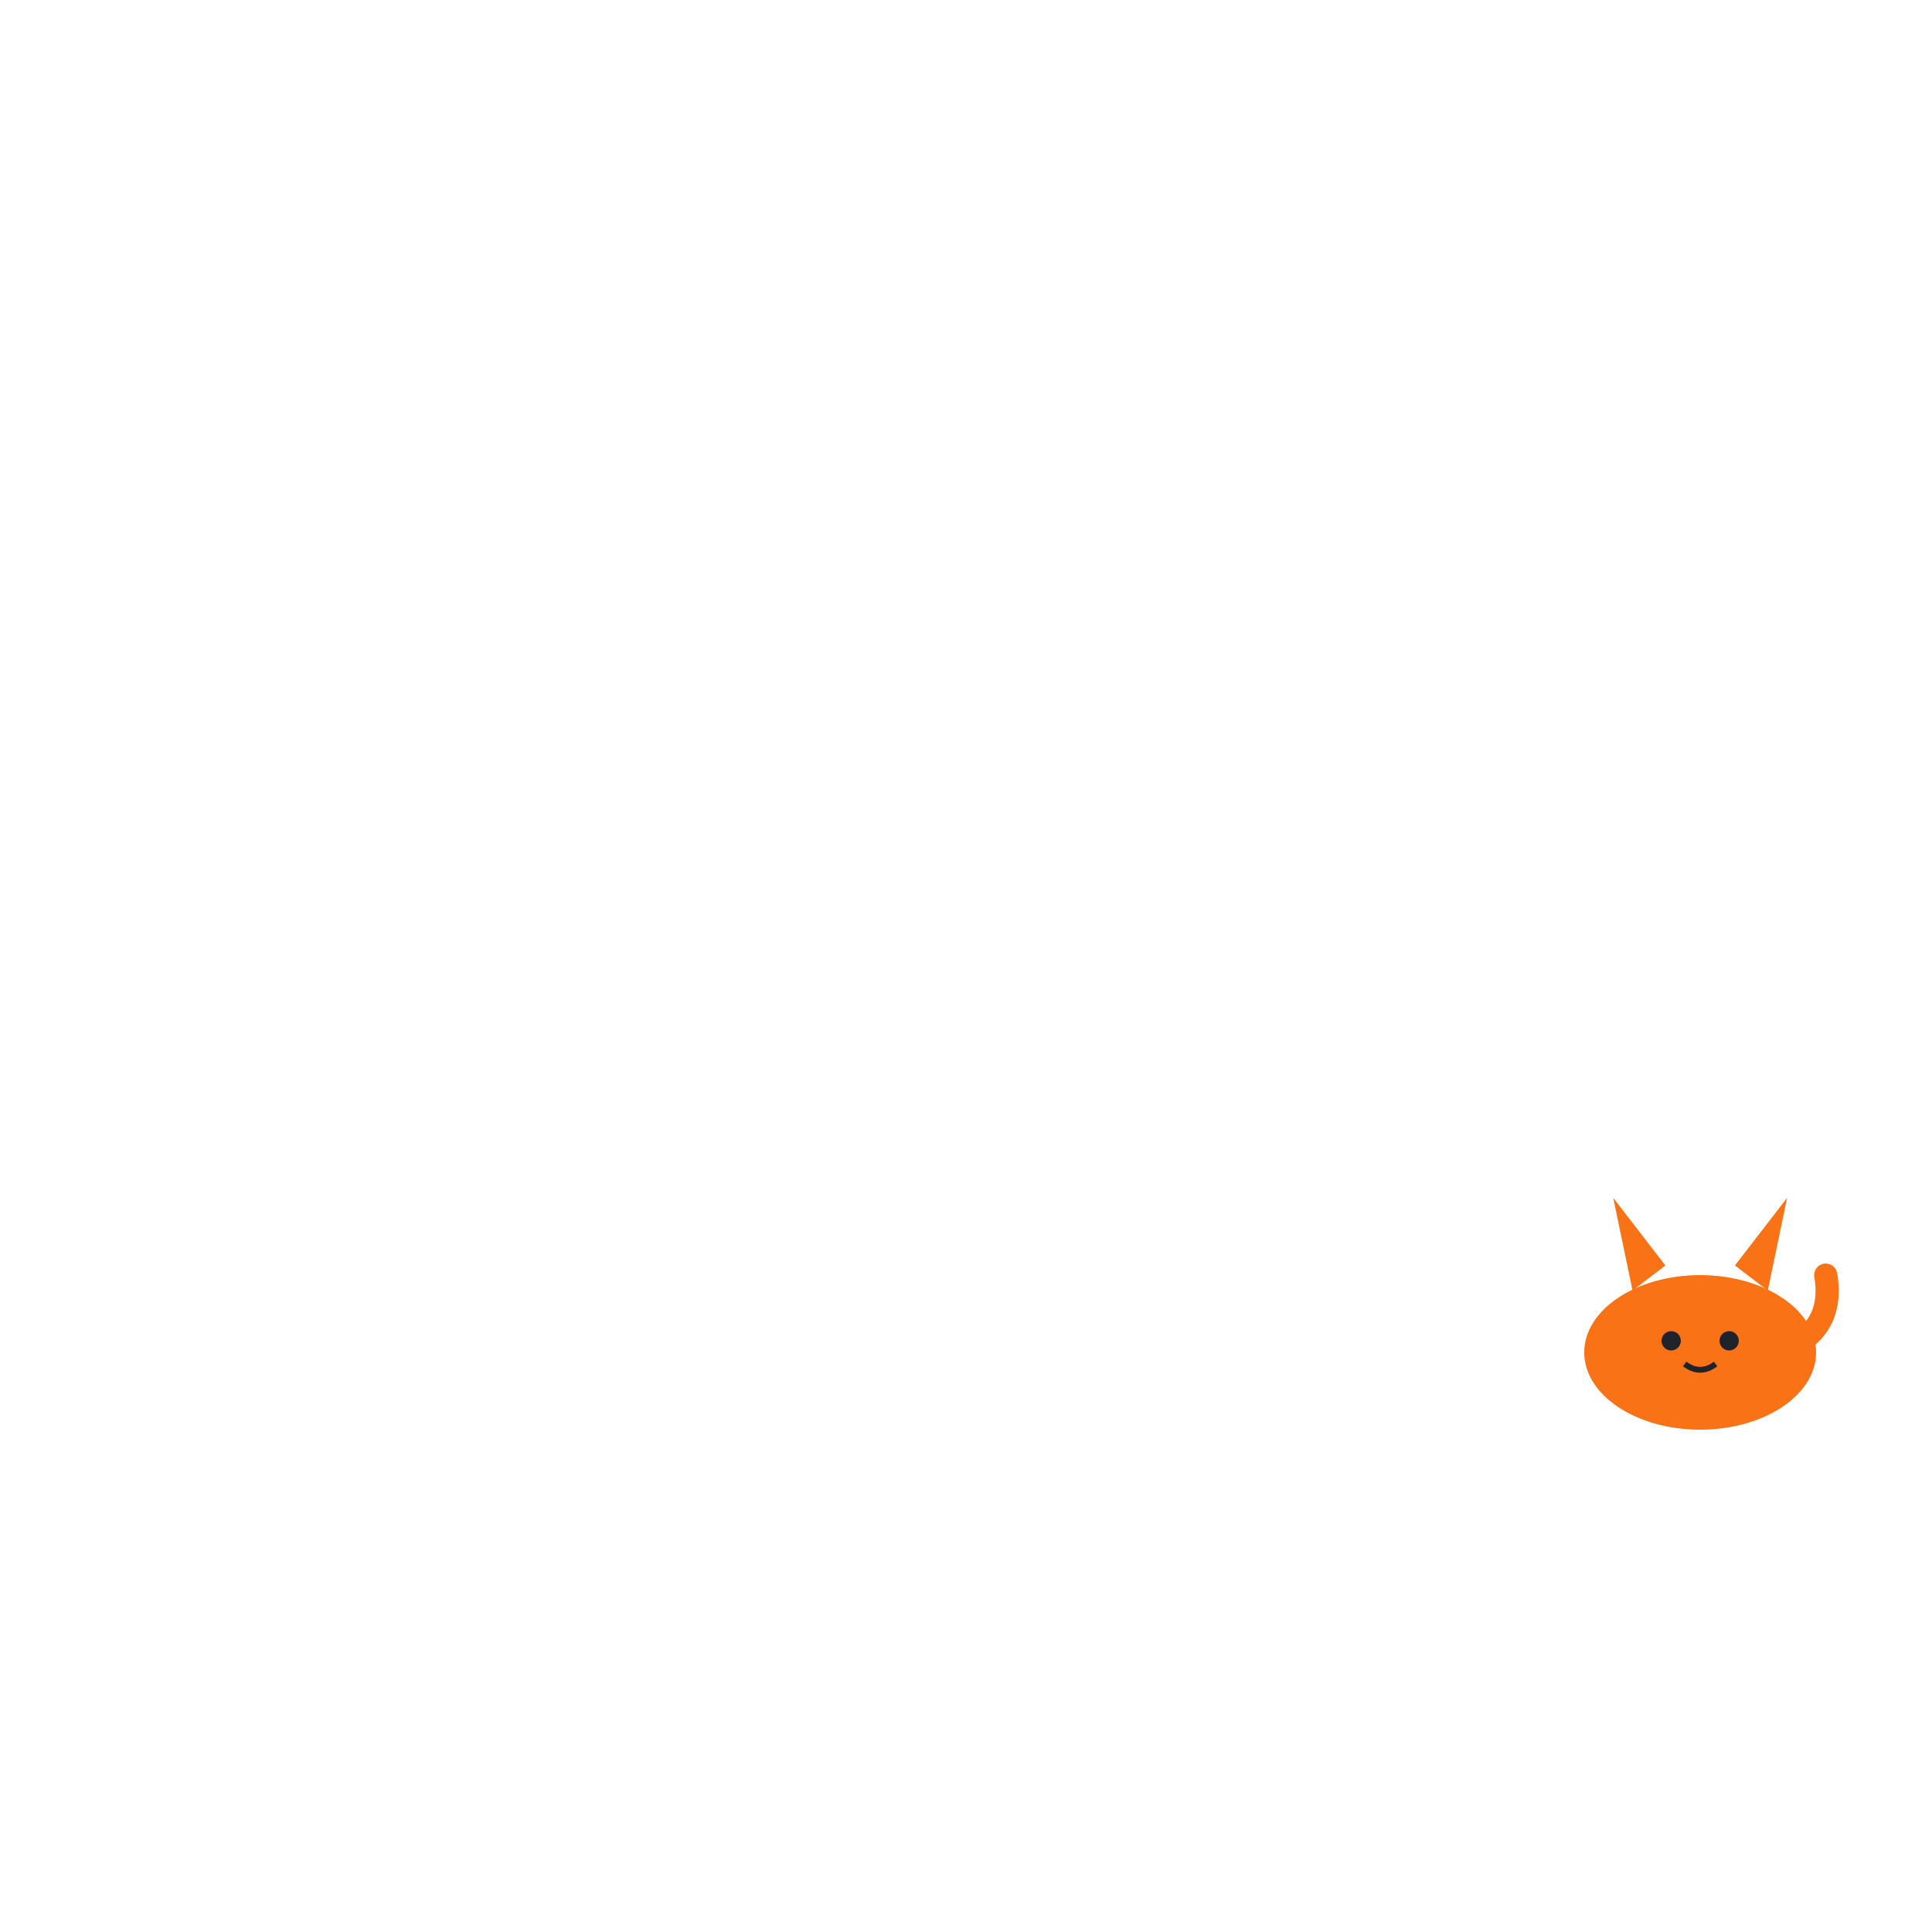
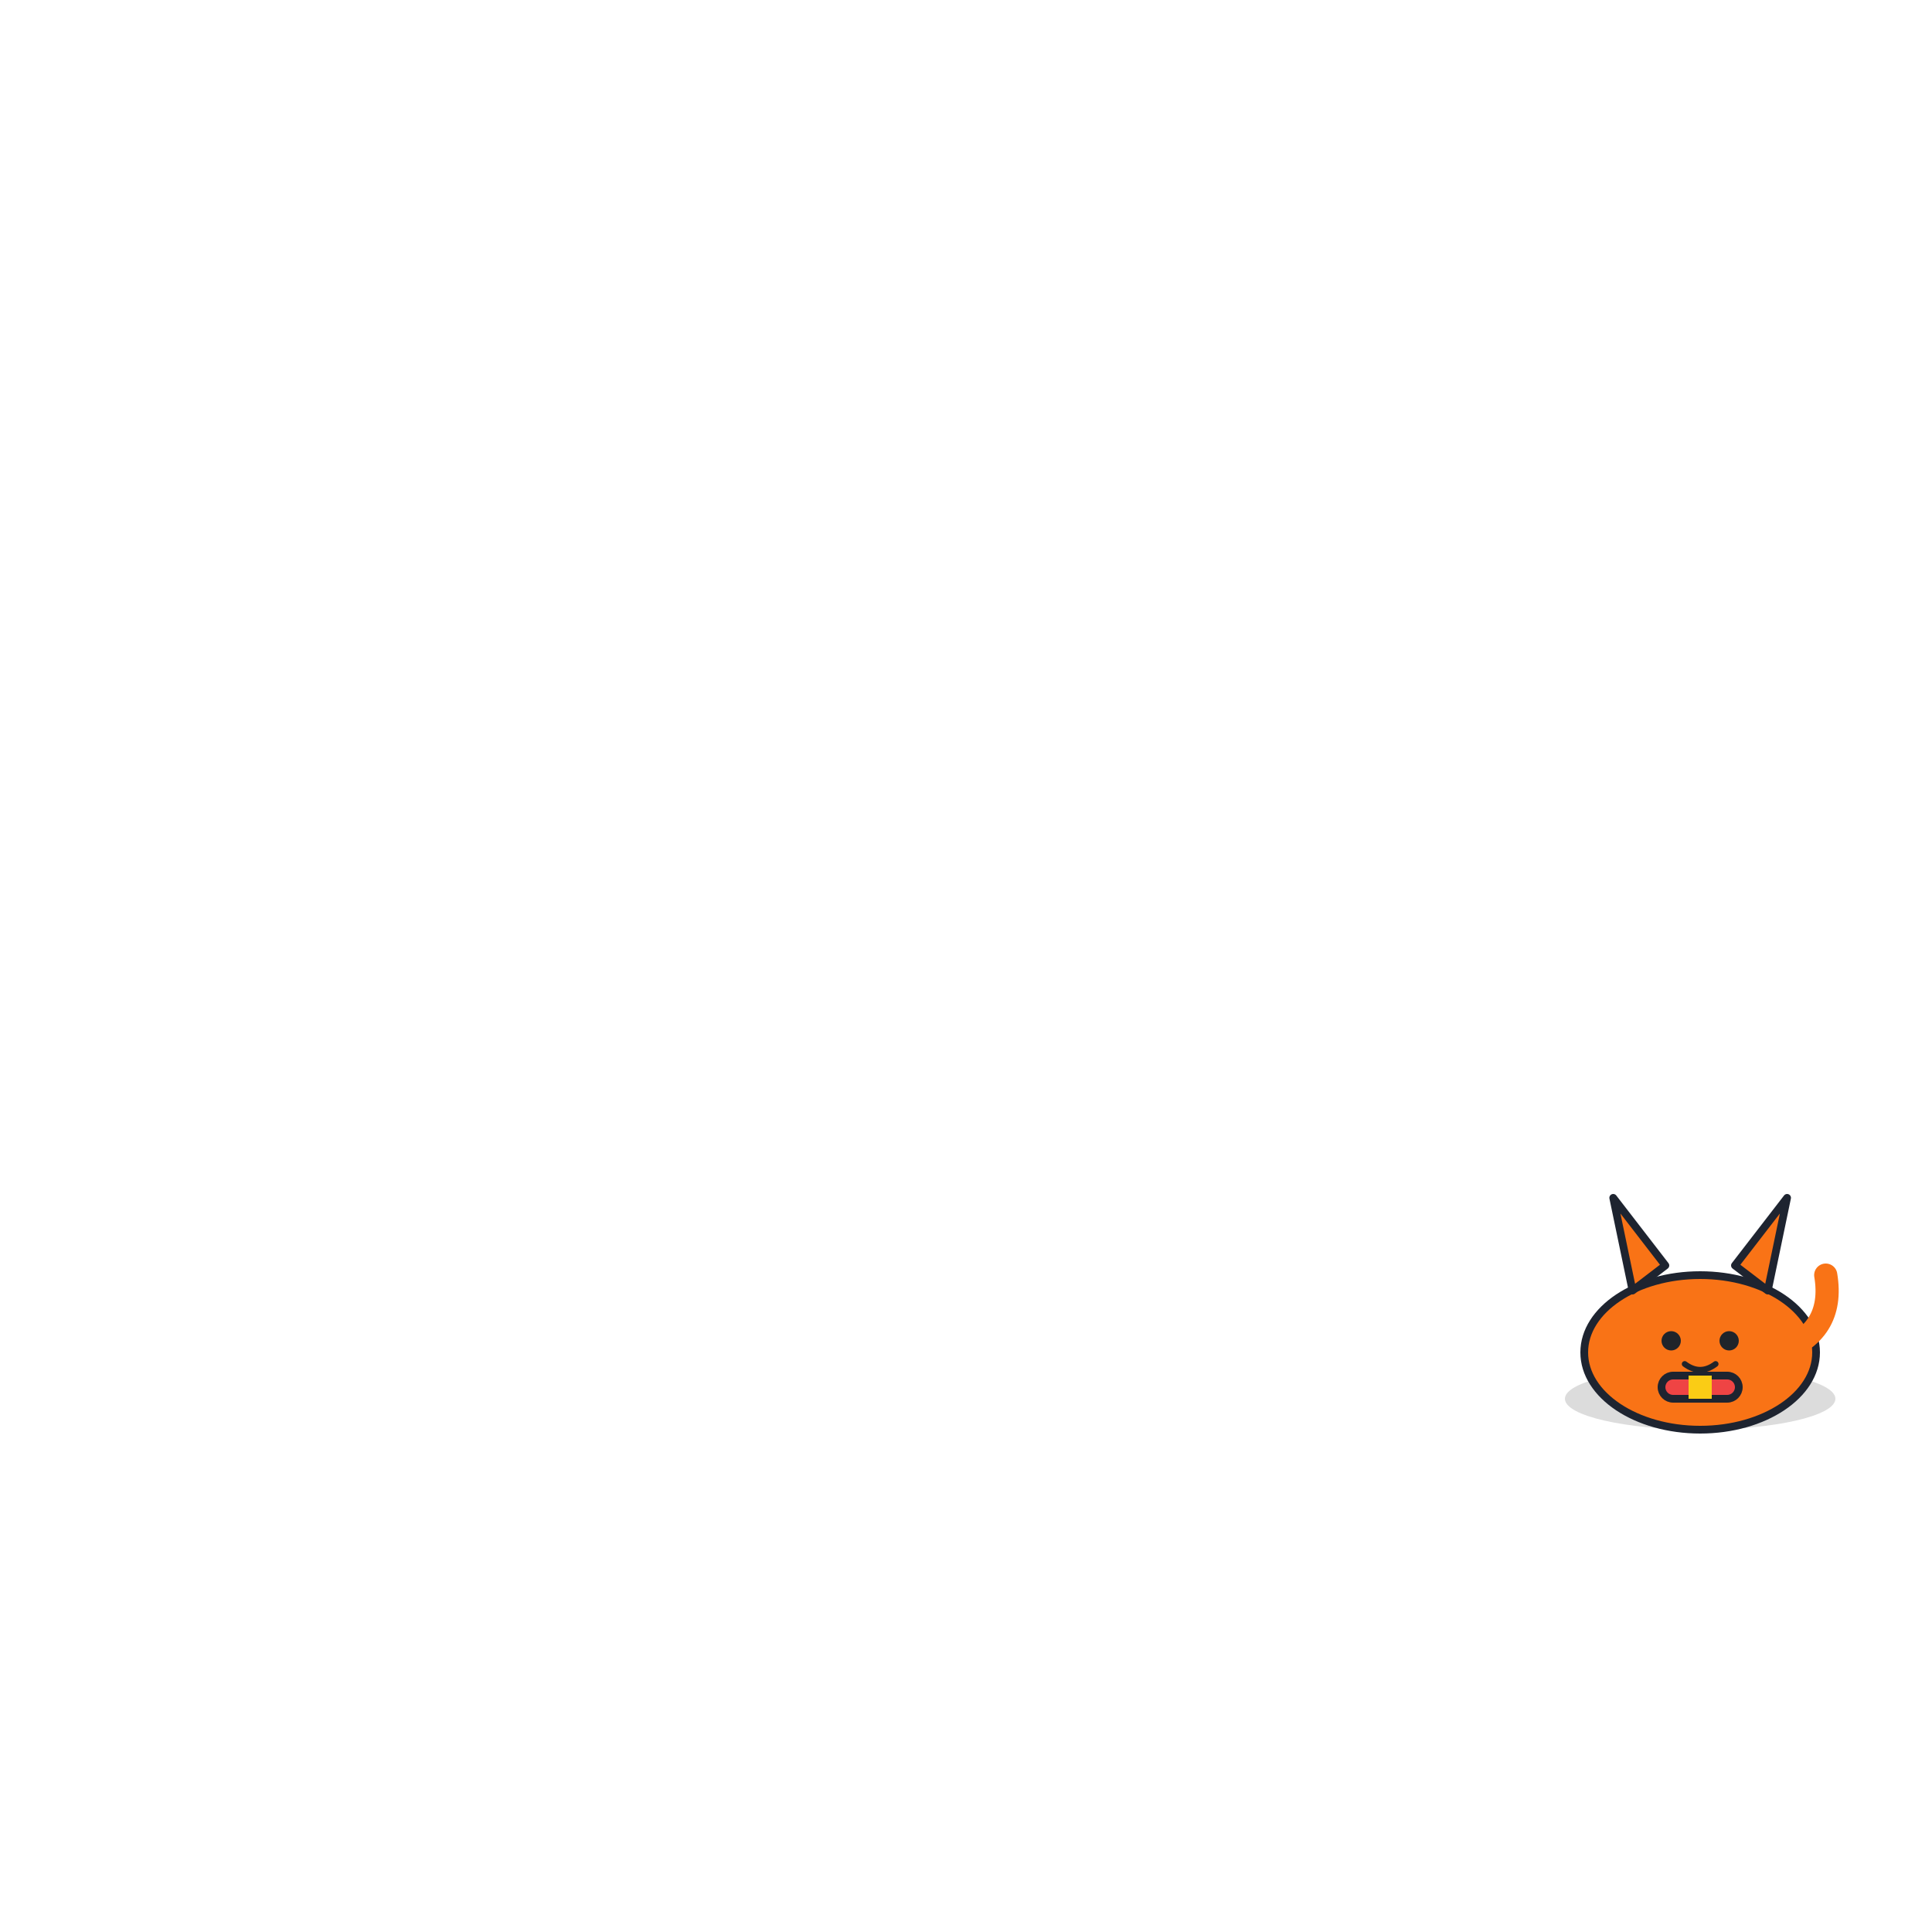
<svg xmlns="http://www.w3.org/2000/svg" viewBox="0 0 1000 1000" width="1000" height="1000">
-   <ellipse cx="880" cy="700" rx="60" ry="40" fill="#f97316" />
-   <path d="M845 668 L835 620 L862 655 Z" fill="#f97316" />
-   <path d="M915 668 L925 620 L898 655 Z" fill="#f97316" />
-   <circle cx="865" cy="694" r="5" fill="#20242a" />
-   <circle cx="895" cy="694" r="5" fill="#20242a" />
-   <path d="M872 706 Q880 712 888 706" stroke="#20242a" stroke-width="3" fill="none" />
-   <path d="M920 700 Q950 690 945 660" stroke="#f97316" stroke-width="12" fill="none" stroke-linecap="round" />
+   <defs>
+     <linearGradient id="skinGrad" x1="0" y1="0" x2="0" y2="1">
+       <stop offset="0" stop-color="#969696" />
+       <stop offset="1" stop-color="#767676" />
+     </linearGradient>
+     <linearGradient id="hairGrad" x1="0" y1="0" x2="0" y2="1">
+       <stop offset="0" stop-color="#5c5c5c" />
+       <stop offset="1" stop-color="#3c3c3c" />
+     </linearGradient>
+     <linearGradient id="wallGrad" x1="0" y1="0" x2="0" y2="1">
+       <stop offset="0" stop-color="#a6abb5" />
+       <stop offset="1" stop-color="#898e99" />
+     </linearGradient>
+     <linearGradient id="floorGrad" x1="0" y1="0" x2="0" y2="1">
+       <stop offset="0" stop-color="#5f5f5f" />
+       <stop offset="1" stop-color="#424242" />
+     </linearGradient>
+     <linearGradient id="glassGrad" x1="0" y1="0" x2="1" y2="1">
+       <stop offset="0" stop-color="#ddeaf7" />
+       <stop offset="1" stop-color="#a9c6e0" />
+     </linearGradient>
+     <linearGradient id="woodGrad" x1="0" y1="0" x2="0" y2="1">
+       <stop offset="0" stop-color="#b98d60" />
+       <stop offset="1" stop-color="#8a6238" />
+     </linearGradient>
+     <linearGradient id="steelGrad" x1="0" y1="0" x2="0" y2="1">
+       <stop offset="0" stop-color="#8b93a3" />
+       <stop offset="1" stop-color="#5d6672" />
+     </linearGradient>
+   </defs>
+   <ellipse cx="880" cy="724" rx="70" ry="16" fill="#000000" opacity="0.14" stroke="none" />
+   <g stroke="#1e2430" stroke-width="4" stroke-linejoin="round" stroke-linecap="round">
+     <ellipse cx="880" cy="700" rx="60" ry="40" fill="#f97316" />
+     <path d="M845 668 L835 620 L862 655 Z" fill="#f97316" />
+     <path d="M915 668 L925 620 L898 655 Z" fill="#f97316" />
+     <circle cx="865" cy="694" r="5" fill="#20242a" stroke="none" />
+     <circle cx="895" cy="694" r="5" fill="#20242a" stroke="none" />
+     <path d="M872 706 Q880 712 888 706" stroke="#20242a" stroke-width="3" fill="none" />
+     <rect x="860" y="712" width="40" height="12" rx="6" fill="#ef4444" />
+     <rect x="874" y="712" width="12" height="12" fill="#facc15" stroke="none" />
+     <path d="M920 700 Q950 690 945 660" stroke="#f97316" stroke-width="12" fill="none" stroke-linecap="round" />
+   </g>
</svg>
